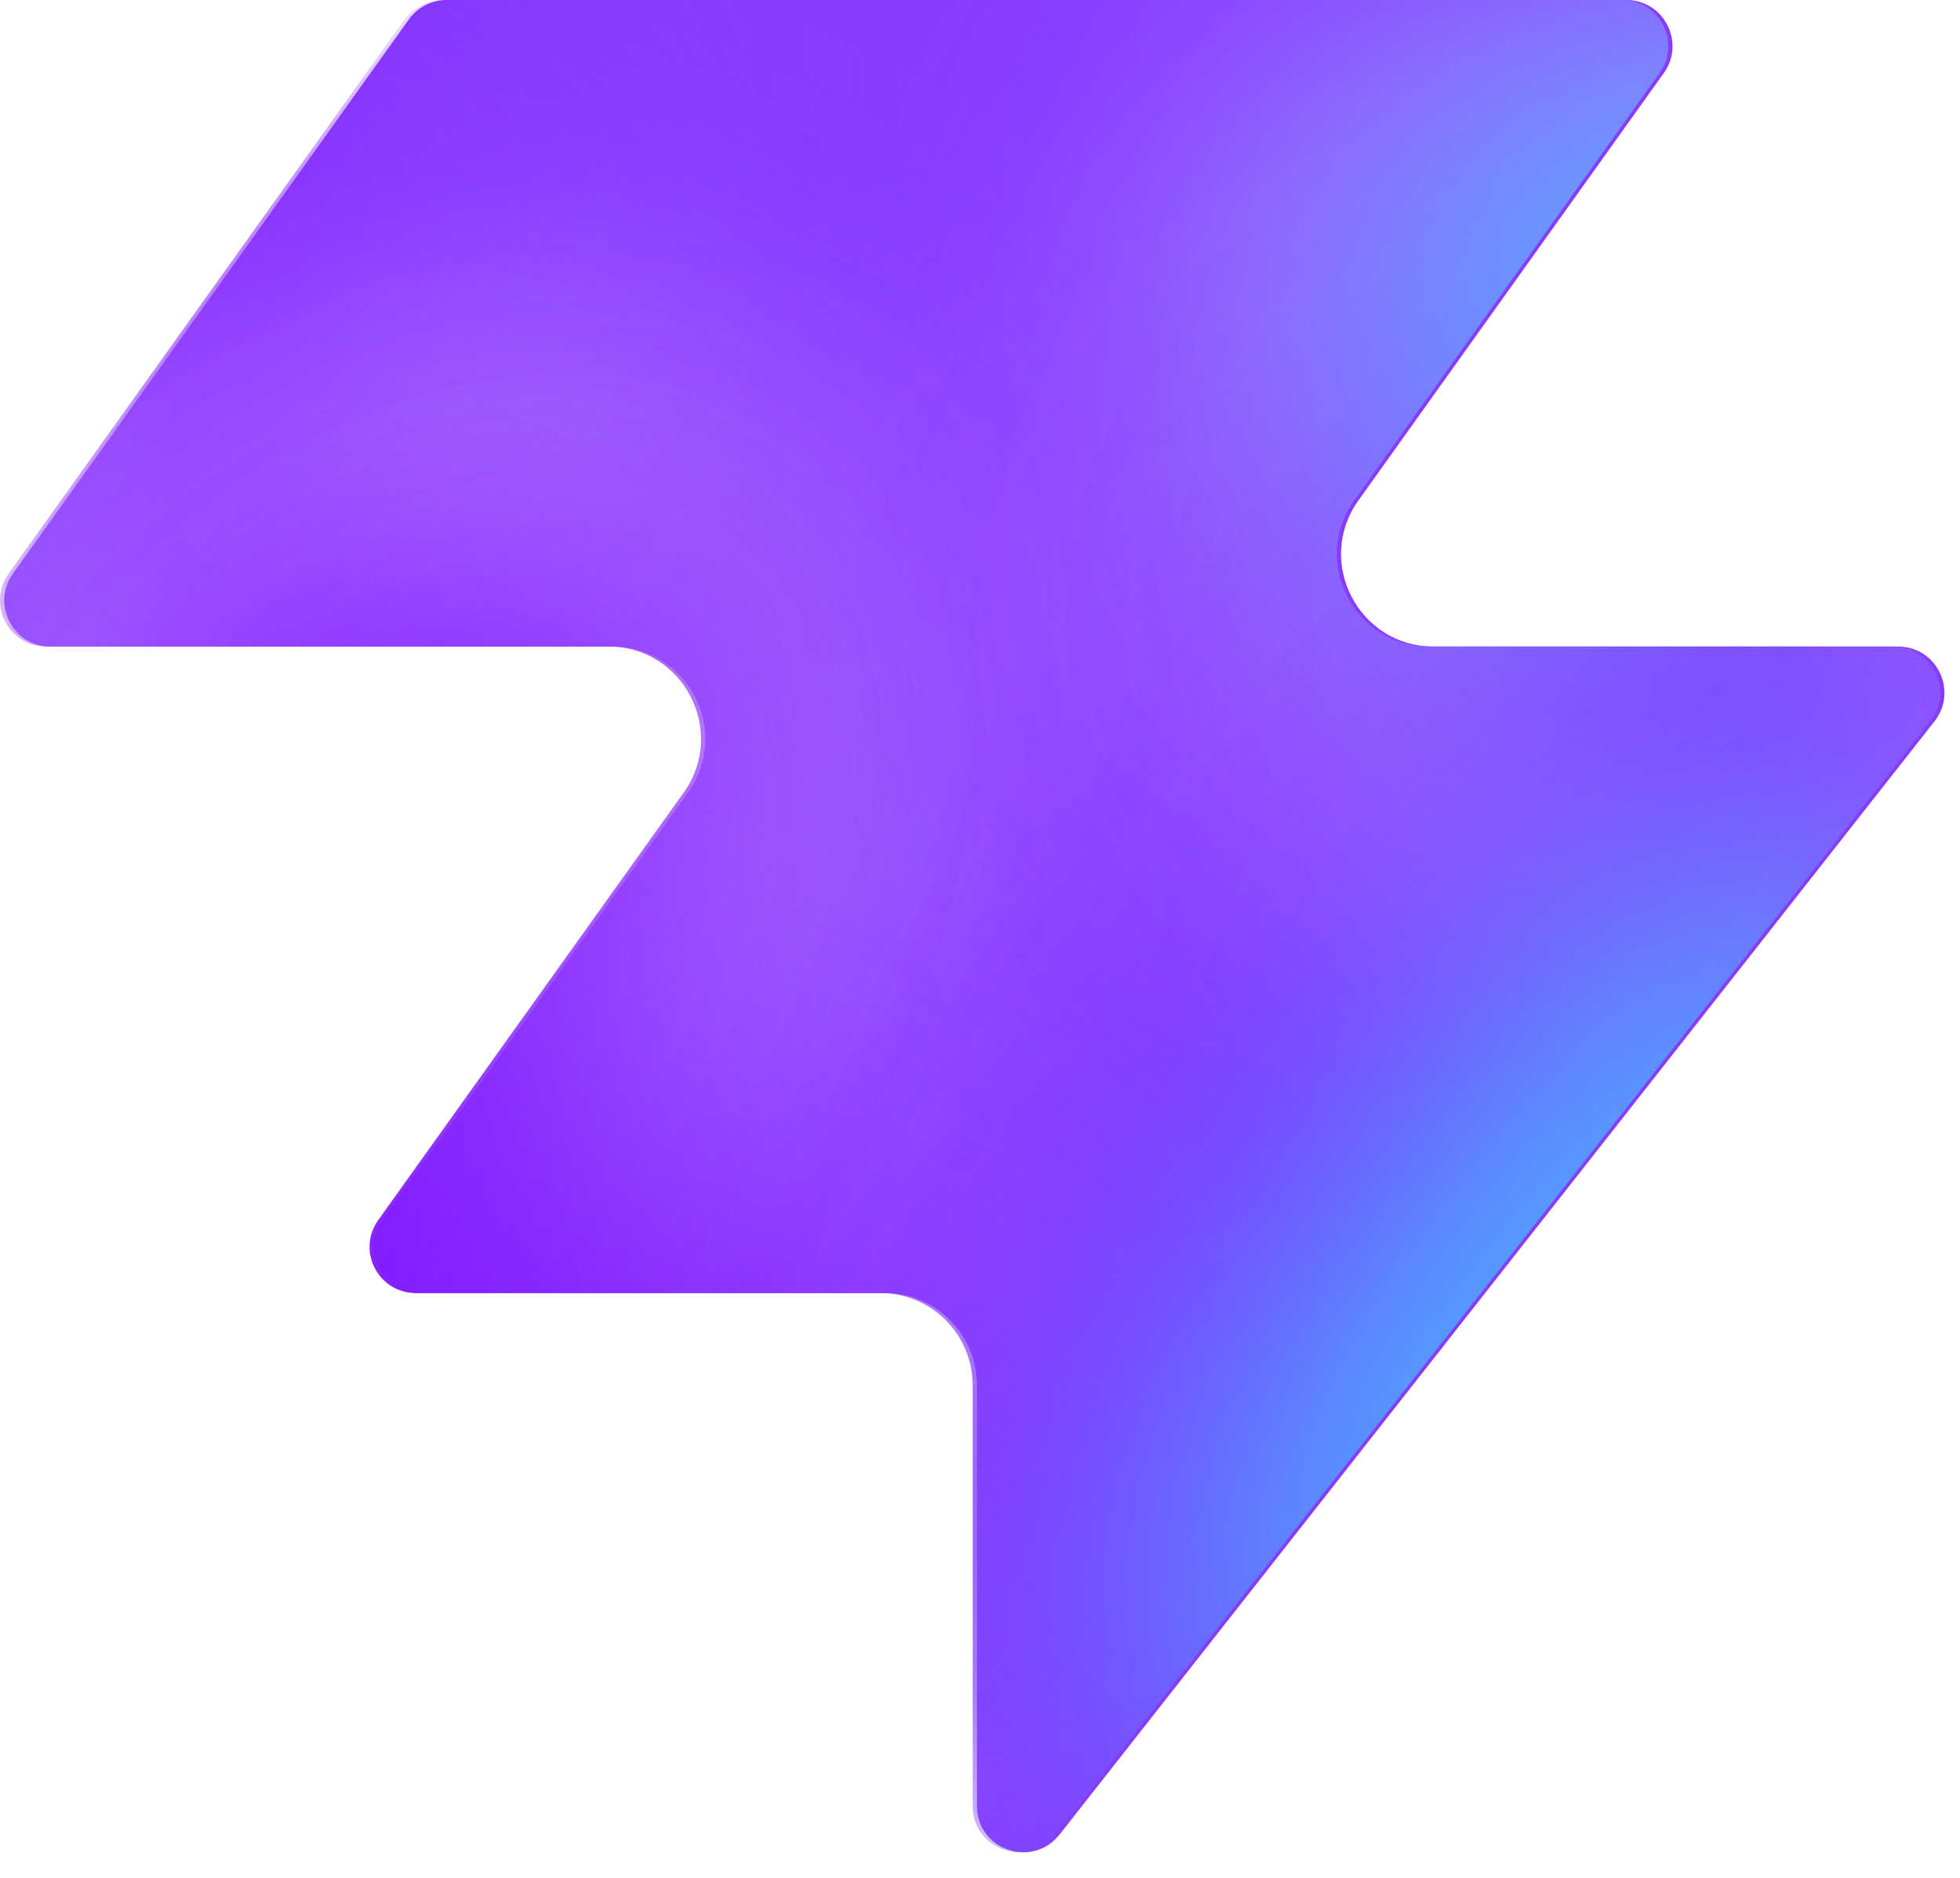
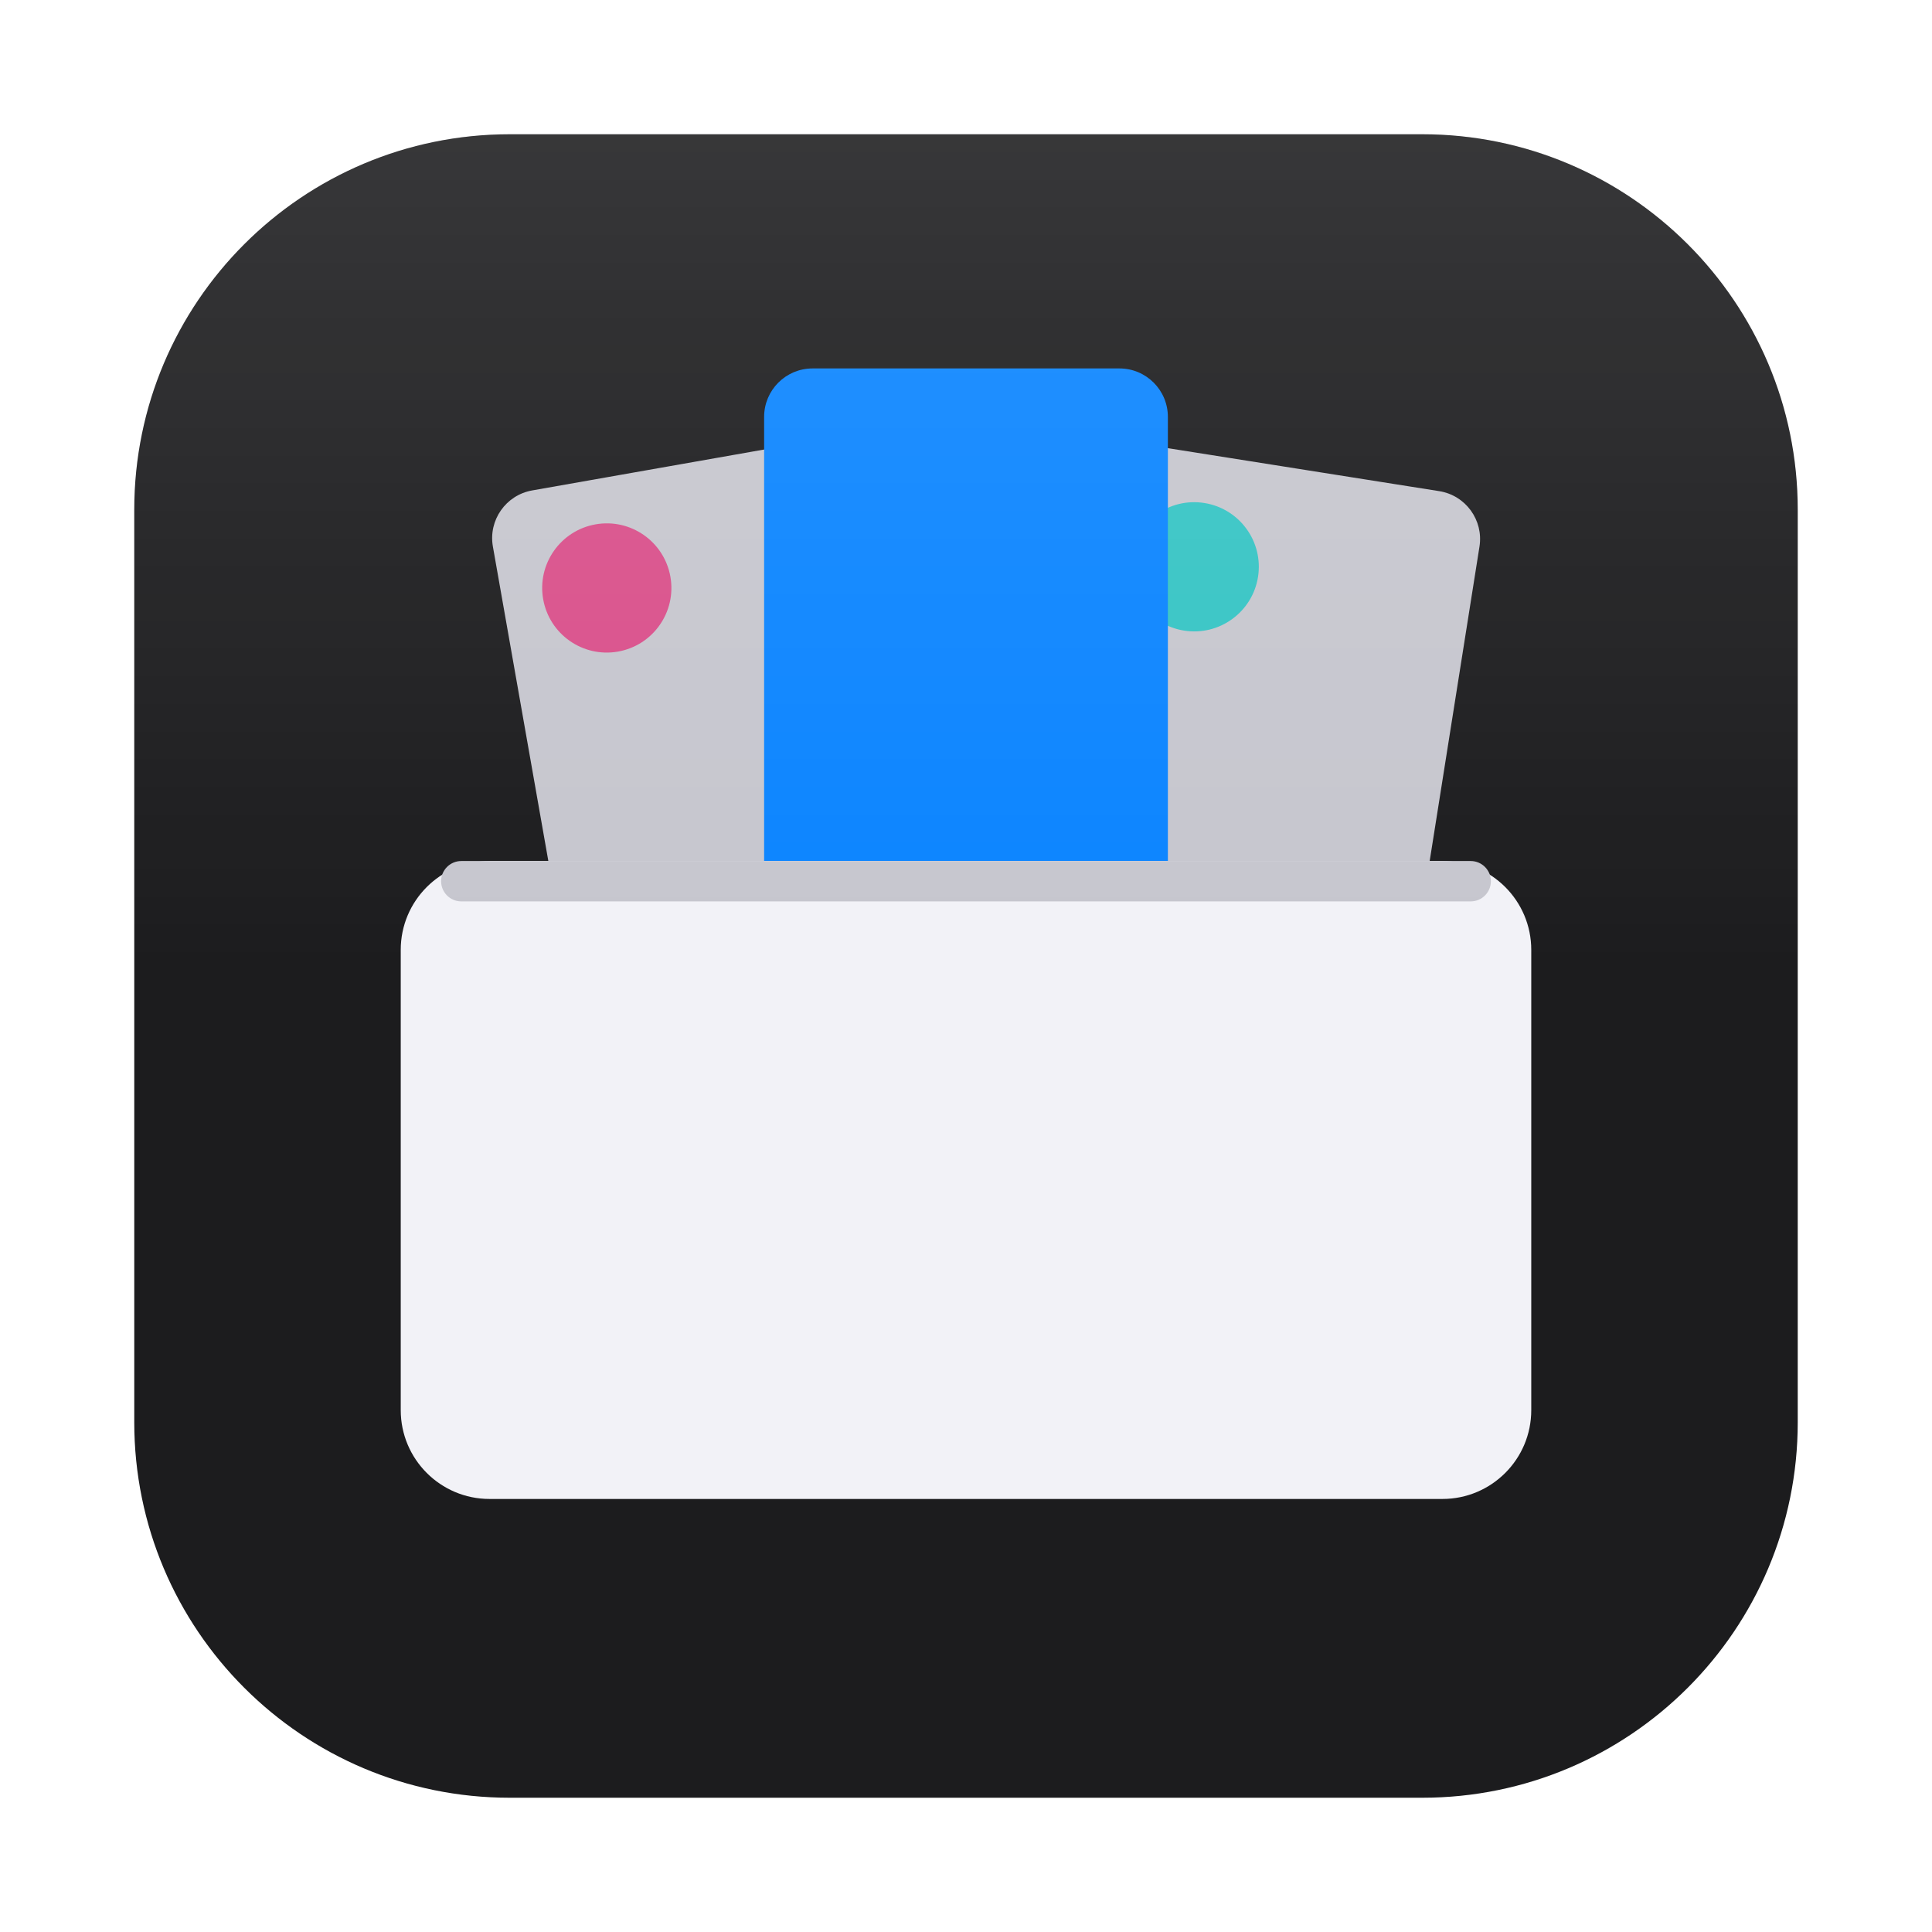
- <svg xmlns="http://www.w3.org/2000/svg" width="48" height="46" fill="none" viewBox="0 0 48 46">
-   <path fill="#863bff" d="M25.946 44.938c-.664.845-2.021.375-2.021-.698V33.937a2.26 2.26 0 0 0-2.262-2.262H10.287c-.92 0-1.456-1.04-.92-1.788l7.48-10.471c1.07-1.497 0-3.578-1.842-3.578H1.237c-.92 0-1.456-1.04-.92-1.788L10.013.474c.214-.297.556-.474.92-.474h28.894c.92 0 1.456 1.04.92 1.788l-7.48 10.471c-1.07 1.498 0 3.579 1.842 3.579h11.377c.943 0 1.473 1.088.89 1.83L25.947 44.94z" style="fill:#863bff;fill:color(display-p3 .525 .23 1);fill-opacity:1" />
-   <mask id="a" width="48" height="46" x="0" y="0" maskUnits="userSpaceOnUse" style="mask-type:alpha">
-     <path fill="#000" d="M25.842 44.938c-.664.844-2.021.375-2.021-.698V33.937a2.26 2.26 0 0 0-2.262-2.262H10.183c-.92 0-1.456-1.04-.92-1.788l7.48-10.471c1.07-1.498 0-3.579-1.842-3.579H1.133c-.92 0-1.456-1.04-.92-1.787L9.91.473c.214-.297.556-.474.92-.474h28.894c.92 0 1.456 1.04.92 1.788l-7.48 10.471c-1.07 1.498 0 3.578 1.842 3.578h11.377c.943 0 1.473 1.088.89 1.832L25.843 44.94z" style="fill:#000;fill-opacity:1" />
-   </mask>
-   <g mask="url(#a)">
-     <g filter="url(#b)">
-       <ellipse cx="5.508" cy="14.704" fill="#ede6ff" rx="5.508" ry="14.704" style="fill:#ede6ff;fill:color(display-p3 .927 .903 1);fill-opacity:1" transform="matrix(.00324 1 1 -.00324 -4.47 31.516)" />
-     </g>
-     <g filter="url(#c)">
-       <ellipse cx="10.399" cy="29.851" fill="#ede6ff" rx="10.399" ry="29.851" style="fill:#ede6ff;fill:color(display-p3 .927 .903 1);fill-opacity:1" transform="matrix(.00324 1 1 -.00324 -39.328 7.883)" />
-     </g>
-     <g filter="url(#d)">
-       <ellipse cx="5.508" cy="30.487" fill="#7e14ff" rx="5.508" ry="30.487" style="fill:#7e14ff;fill:color(display-p3 .492 .077 1);fill-opacity:1" transform="rotate(89.814 -25.913 -14.639)scale(1 -1)" />
-     </g>
-     <g filter="url(#e)">
-       <ellipse cx="5.508" cy="30.599" fill="#7e14ff" rx="5.508" ry="30.599" style="fill:#7e14ff;fill:color(display-p3 .492 .077 1);fill-opacity:1" transform="rotate(89.814 -32.644 -3.334)scale(1 -1)" />
-     </g>
-     <g filter="url(#f)">
-       <ellipse cx="5.508" cy="30.599" fill="#7e14ff" rx="5.508" ry="30.599" style="fill:#7e14ff;fill:color(display-p3 .492 .077 1);fill-opacity:1" transform="matrix(.00324 1 1 -.00324 -34.34 30.47)" />
-     </g>
-     <g filter="url(#g)">
-       <ellipse cx="14.072" cy="22.078" fill="#ede6ff" rx="14.072" ry="22.078" style="fill:#ede6ff;fill:color(display-p3 .927 .903 1);fill-opacity:1" transform="rotate(93.35 24.506 48.493)scale(-1 1)" />
-     </g>
-     <g filter="url(#h)">
-       <ellipse cx="3.47" cy="21.501" fill="#7e14ff" rx="3.47" ry="21.501" style="fill:#7e14ff;fill:color(display-p3 .492 .077 1);fill-opacity:1" transform="rotate(89.009 28.708 47.59)scale(-1 1)" />
-     </g>
-     <g filter="url(#i)">
-       <ellipse cx="3.47" cy="21.501" fill="#7e14ff" rx="3.47" ry="21.501" style="fill:#7e14ff;fill:color(display-p3 .492 .077 1);fill-opacity:1" transform="rotate(89.009 28.708 47.59)scale(-1 1)" />
-     </g>
-     <g filter="url(#j)">
-       <ellipse cx=".387" cy="8.972" fill="#7e14ff" rx="4.407" ry="29.108" style="fill:#7e14ff;fill:color(display-p3 .492 .077 1);fill-opacity:1" transform="rotate(39.51 .387 8.972)" />
-     </g>
-     <g filter="url(#k)">
-       <ellipse cx="47.523" cy="-6.092" fill="#7e14ff" rx="4.407" ry="29.108" style="fill:#7e14ff;fill:color(display-p3 .492 .077 1);fill-opacity:1" transform="rotate(37.892 47.523 -6.092)" />
-     </g>
-     <g filter="url(#l)">
-       <ellipse cx="41.412" cy="6.333" fill="#47bfff" rx="5.971" ry="9.665" style="fill:#47bfff;fill:color(display-p3 .28 .748 1);fill-opacity:1" transform="rotate(37.892 41.412 6.333)" />
-     </g>
-     <g filter="url(#m)">
-       <ellipse cx="-1.879" cy="38.332" fill="#7e14ff" rx="4.407" ry="29.108" style="fill:#7e14ff;fill:color(display-p3 .492 .077 1);fill-opacity:1" transform="rotate(37.892 -1.88 38.332)" />
-     </g>
-     <g filter="url(#n)">
-       <ellipse cx="-1.879" cy="38.332" fill="#7e14ff" rx="4.407" ry="29.108" style="fill:#7e14ff;fill:color(display-p3 .492 .077 1);fill-opacity:1" transform="rotate(37.892 -1.88 38.332)" />
-     </g>
-     <g filter="url(#o)">
-       <ellipse cx="35.651" cy="29.907" fill="#7e14ff" rx="4.407" ry="29.108" style="fill:#7e14ff;fill:color(display-p3 .492 .077 1);fill-opacity:1" transform="rotate(37.892 35.651 29.907)" />
-     </g>
-     <g filter="url(#p)">
-       <ellipse cx="38.418" cy="32.4" fill="#47bfff" rx="5.971" ry="15.297" style="fill:#47bfff;fill:color(display-p3 .28 .748 1);fill-opacity:1" transform="rotate(37.892 38.418 32.4)" />
+ <svg xmlns="http://www.w3.org/2000/svg" viewBox="0 0 1024 1024" width="1024" height="1024" role="img" aria-label="JointVault">
+   <defs>
+     <clipPath id="tile">
+       <rect x="100" y="100" width="824" height="824" rx="186" />
+     </clipPath>
+     <linearGradient id="sheen" x1="0" y1="0" x2="0" y2="1">
+       <stop offset="0" stop-color="#fff" stop-opacity=".12" />
+       <stop offset=".5" stop-color="#fff" stop-opacity="0" />
+     </linearGradient>
+   </defs>
+   <g transform="translate(512 512) scale(1.07) translate(-512 -512)">
+     <g clip-path="url(#tile)">
+       <rect x="100" y="100" width="824" height="824" fill="#1C1C1E" />
+       <g transform="rotate(-10 391 400)">
+         <rect x="296" y="262" width="190" height="300" rx="24" fill="#C6C6CE" />
+         <circle cx="348" cy="316" r="32" fill="#D94F8A" />
+       </g>
+       <g transform="rotate(9 655 400)">
+         <rect x="560" y="264" width="190" height="300" rx="24" fill="#C6C6CE" />
+         <circle cx="612" cy="320" r="32" fill="#35C4C4" />
+       </g>
+       <rect x="412" y="216" width="200" height="340" rx="24" fill="#0A84FF" />
+       <rect x="232" y="460" width="560" height="316" rx="44" fill="#F2F2F7" />
+       <rect x="252" y="460" width="520" height="20" rx="10" fill="#C6C6CE" />
+       <rect x="100" y="100" width="824" height="824" fill="url(#sheen)" />
    </g>
  </g>
-   <defs>
-     <filter id="b" width="60.045" height="41.654" x="-19.77" y="16.149" color-interpolation-filters="sRGB" filterUnits="userSpaceOnUse">
-       <feFlood flood-opacity="0" result="BackgroundImageFix" />
-       <feBlend in="SourceGraphic" in2="BackgroundImageFix" result="shape" />
-       <feGaussianBlur result="effect1_foregroundBlur_2002_17158" stdDeviation="7.659" />
-     </filter>
-     <filter id="c" width="90.34" height="51.437" x="-54.613" y="-7.533" color-interpolation-filters="sRGB" filterUnits="userSpaceOnUse">
-       <feFlood flood-opacity="0" result="BackgroundImageFix" />
-       <feBlend in="SourceGraphic" in2="BackgroundImageFix" result="shape" />
-       <feGaussianBlur result="effect1_foregroundBlur_2002_17158" stdDeviation="7.659" />
-     </filter>
-     <filter id="d" width="79.355" height="29.4" x="-49.64" y="2.03" color-interpolation-filters="sRGB" filterUnits="userSpaceOnUse">
-       <feFlood flood-opacity="0" result="BackgroundImageFix" />
-       <feBlend in="SourceGraphic" in2="BackgroundImageFix" result="shape" />
-       <feGaussianBlur result="effect1_foregroundBlur_2002_17158" stdDeviation="4.596" />
-     </filter>
-     <filter id="e" width="79.579" height="29.4" x="-45.045" y="20.029" color-interpolation-filters="sRGB" filterUnits="userSpaceOnUse">
-       <feFlood flood-opacity="0" result="BackgroundImageFix" />
-       <feBlend in="SourceGraphic" in2="BackgroundImageFix" result="shape" />
-       <feGaussianBlur result="effect1_foregroundBlur_2002_17158" stdDeviation="4.596" />
-     </filter>
-     <filter id="f" width="79.579" height="29.4" x="-43.513" y="21.178" color-interpolation-filters="sRGB" filterUnits="userSpaceOnUse">
-       <feFlood flood-opacity="0" result="BackgroundImageFix" />
-       <feBlend in="SourceGraphic" in2="BackgroundImageFix" result="shape" />
-       <feGaussianBlur result="effect1_foregroundBlur_2002_17158" stdDeviation="4.596" />
-     </filter>
-     <filter id="g" width="74.749" height="58.852" x="15.756" y="-17.901" color-interpolation-filters="sRGB" filterUnits="userSpaceOnUse">
-       <feFlood flood-opacity="0" result="BackgroundImageFix" />
-       <feBlend in="SourceGraphic" in2="BackgroundImageFix" result="shape" />
-       <feGaussianBlur result="effect1_foregroundBlur_2002_17158" stdDeviation="7.659" />
-     </filter>
-     <filter id="h" width="61.377" height="25.362" x="23.548" y="2.284" color-interpolation-filters="sRGB" filterUnits="userSpaceOnUse">
-       <feFlood flood-opacity="0" result="BackgroundImageFix" />
-       <feBlend in="SourceGraphic" in2="BackgroundImageFix" result="shape" />
-       <feGaussianBlur result="effect1_foregroundBlur_2002_17158" stdDeviation="4.596" />
-     </filter>
-     <filter id="i" width="61.377" height="25.362" x="23.548" y="2.284" color-interpolation-filters="sRGB" filterUnits="userSpaceOnUse">
-       <feFlood flood-opacity="0" result="BackgroundImageFix" />
-       <feBlend in="SourceGraphic" in2="BackgroundImageFix" result="shape" />
-       <feGaussianBlur result="effect1_foregroundBlur_2002_17158" stdDeviation="4.596" />
-     </filter>
-     <filter id="j" width="56.045" height="63.649" x="-27.636" y="-22.853" color-interpolation-filters="sRGB" filterUnits="userSpaceOnUse">
-       <feFlood flood-opacity="0" result="BackgroundImageFix" />
-       <feBlend in="SourceGraphic" in2="BackgroundImageFix" result="shape" />
-       <feGaussianBlur result="effect1_foregroundBlur_2002_17158" stdDeviation="4.596" />
-     </filter>
-     <filter id="k" width="54.814" height="64.646" x="20.116" y="-38.415" color-interpolation-filters="sRGB" filterUnits="userSpaceOnUse">
-       <feFlood flood-opacity="0" result="BackgroundImageFix" />
-       <feBlend in="SourceGraphic" in2="BackgroundImageFix" result="shape" />
-       <feGaussianBlur result="effect1_foregroundBlur_2002_17158" stdDeviation="4.596" />
-     </filter>
-     <filter id="l" width="33.541" height="35.313" x="24.641" y="-11.323" color-interpolation-filters="sRGB" filterUnits="userSpaceOnUse">
-       <feFlood flood-opacity="0" result="BackgroundImageFix" />
-       <feBlend in="SourceGraphic" in2="BackgroundImageFix" result="shape" />
-       <feGaussianBlur result="effect1_foregroundBlur_2002_17158" stdDeviation="4.596" />
-     </filter>
-     <filter id="m" width="54.814" height="64.646" x="-29.286" y="6.009" color-interpolation-filters="sRGB" filterUnits="userSpaceOnUse">
-       <feFlood flood-opacity="0" result="BackgroundImageFix" />
-       <feBlend in="SourceGraphic" in2="BackgroundImageFix" result="shape" />
-       <feGaussianBlur result="effect1_foregroundBlur_2002_17158" stdDeviation="4.596" />
-     </filter>
-     <filter id="n" width="54.814" height="64.646" x="-29.286" y="6.009" color-interpolation-filters="sRGB" filterUnits="userSpaceOnUse">
-       <feFlood flood-opacity="0" result="BackgroundImageFix" />
-       <feBlend in="SourceGraphic" in2="BackgroundImageFix" result="shape" />
-       <feGaussianBlur result="effect1_foregroundBlur_2002_17158" stdDeviation="4.596" />
-     </filter>
-     <filter id="o" width="54.814" height="64.646" x="8.244" y="-2.416" color-interpolation-filters="sRGB" filterUnits="userSpaceOnUse">
-       <feFlood flood-opacity="0" result="BackgroundImageFix" />
-       <feBlend in="SourceGraphic" in2="BackgroundImageFix" result="shape" />
-       <feGaussianBlur result="effect1_foregroundBlur_2002_17158" stdDeviation="4.596" />
-     </filter>
-     <filter id="p" width="39.409" height="43.623" x="18.713" y="10.588" color-interpolation-filters="sRGB" filterUnits="userSpaceOnUse">
-       <feFlood flood-opacity="0" result="BackgroundImageFix" />
-       <feBlend in="SourceGraphic" in2="BackgroundImageFix" result="shape" />
-       <feGaussianBlur result="effect1_foregroundBlur_2002_17158" stdDeviation="4.596" />
-     </filter>
-   </defs>
</svg>
